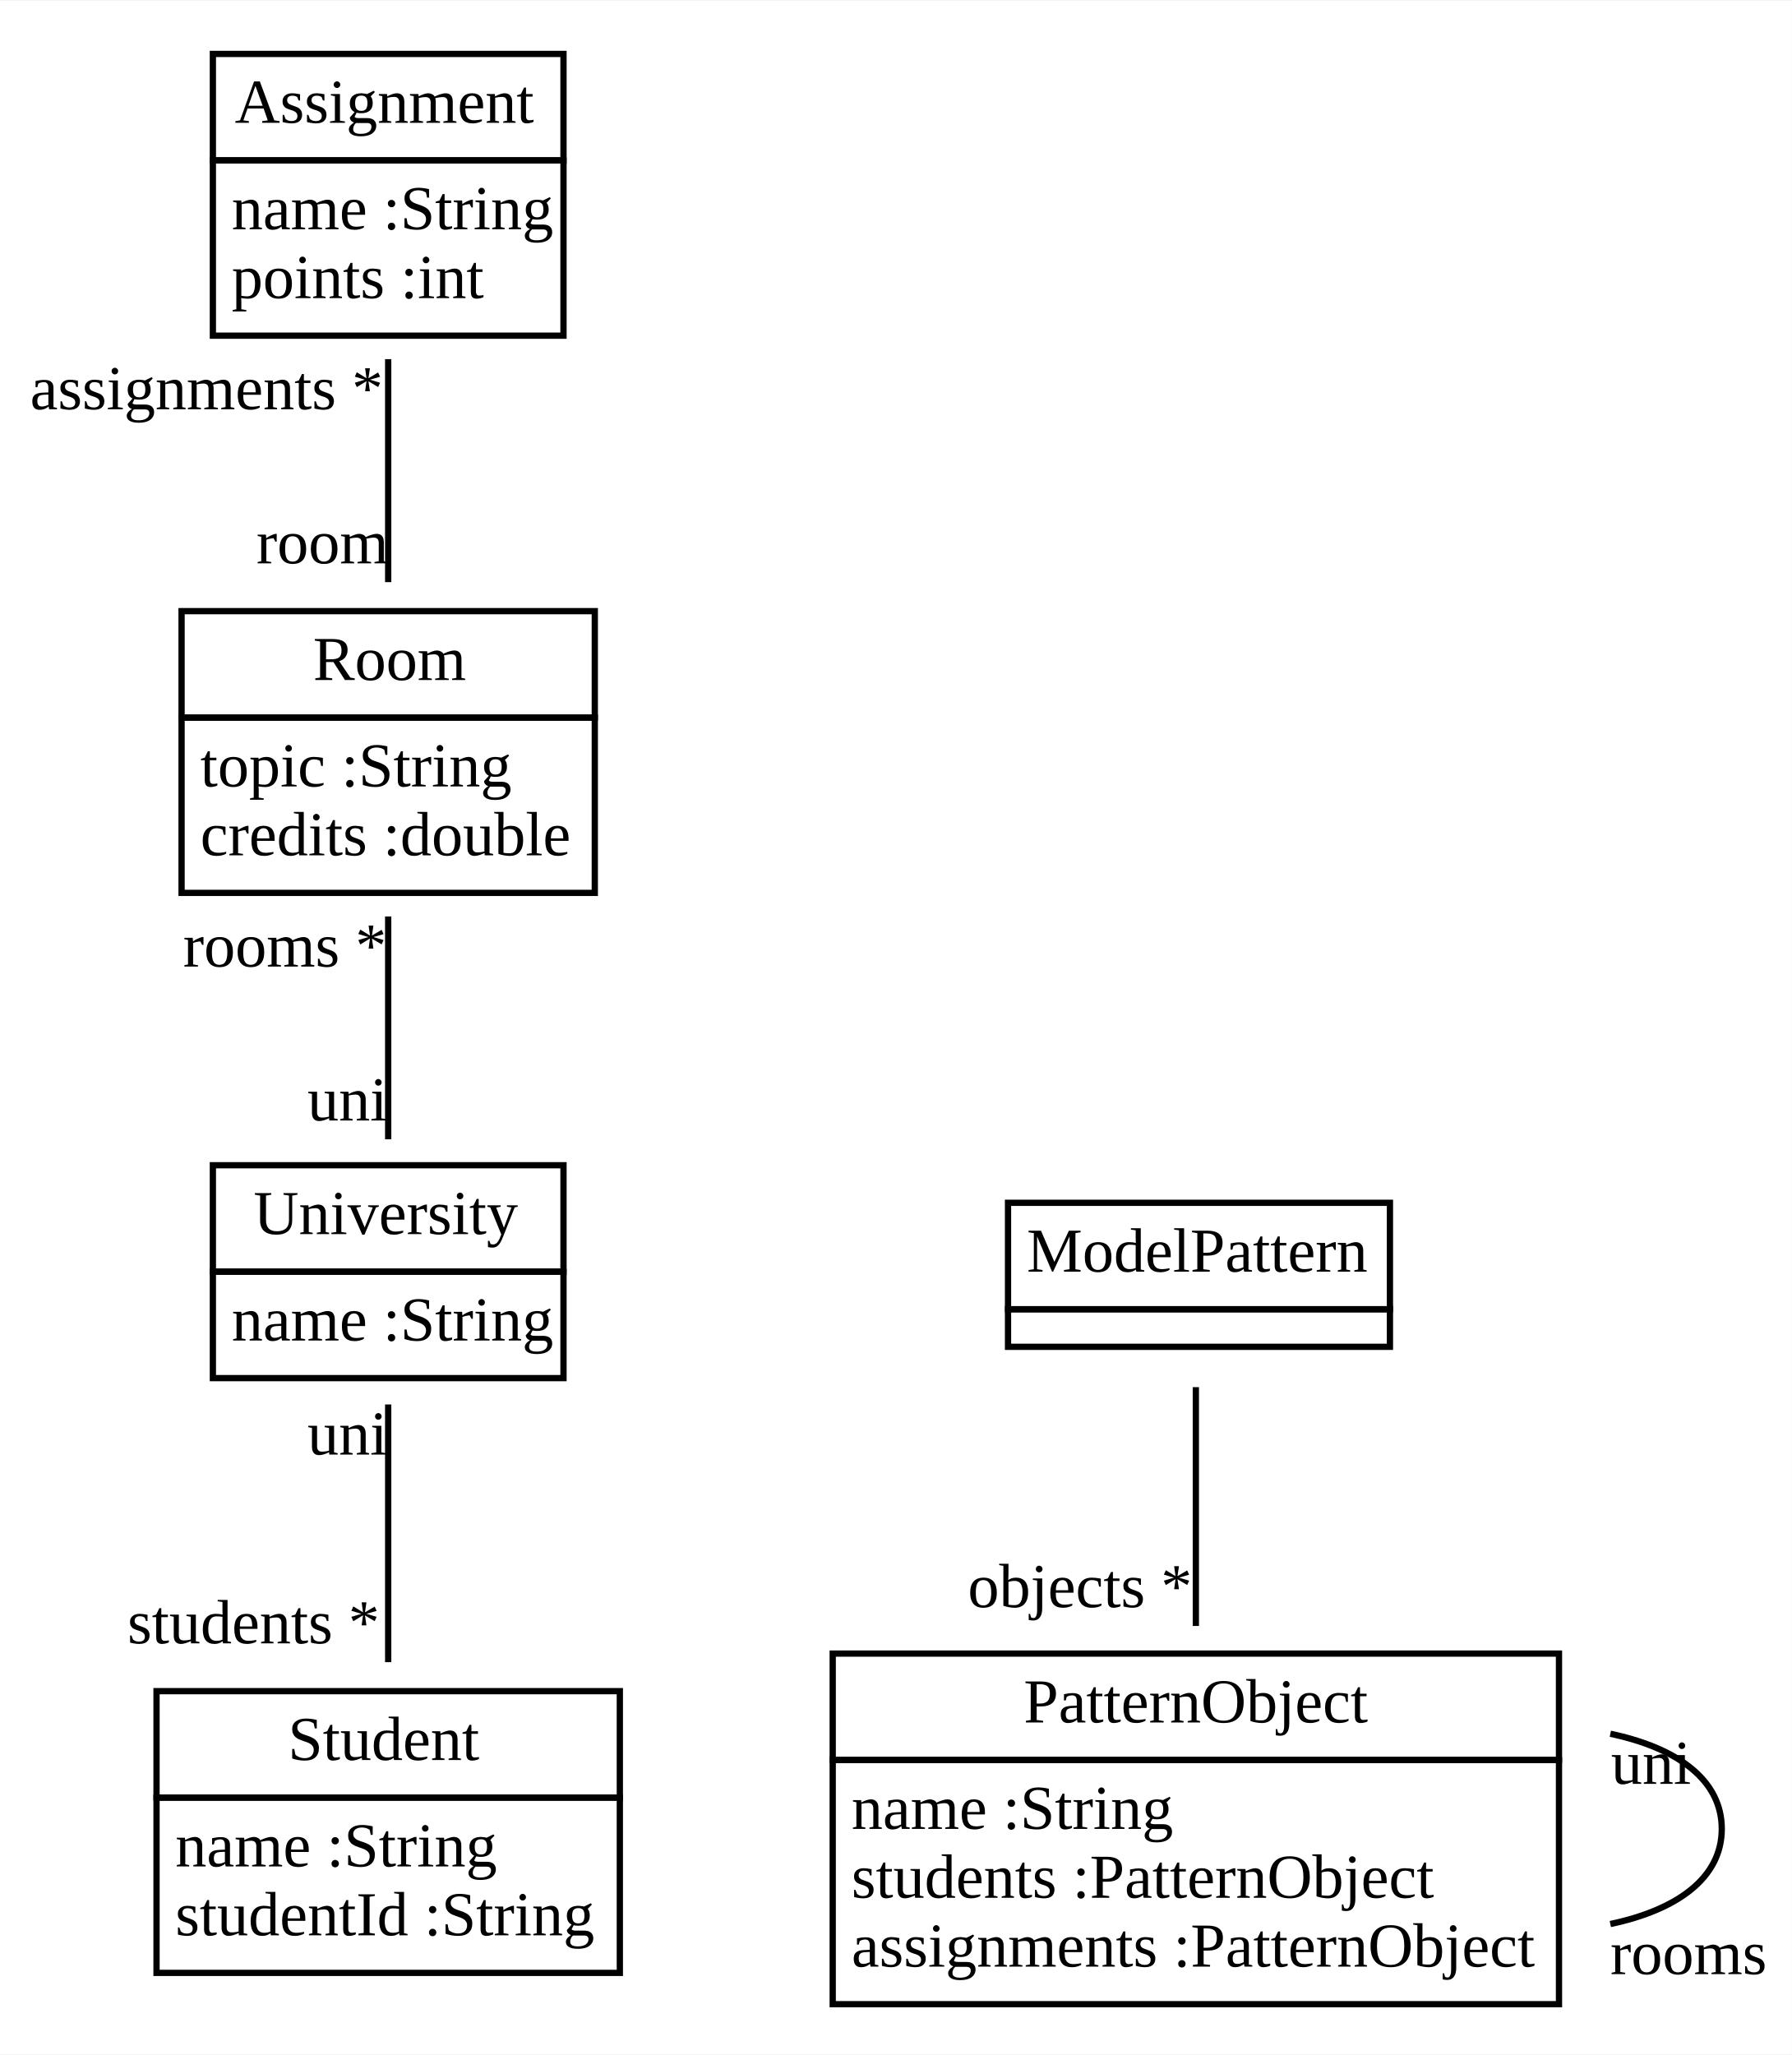
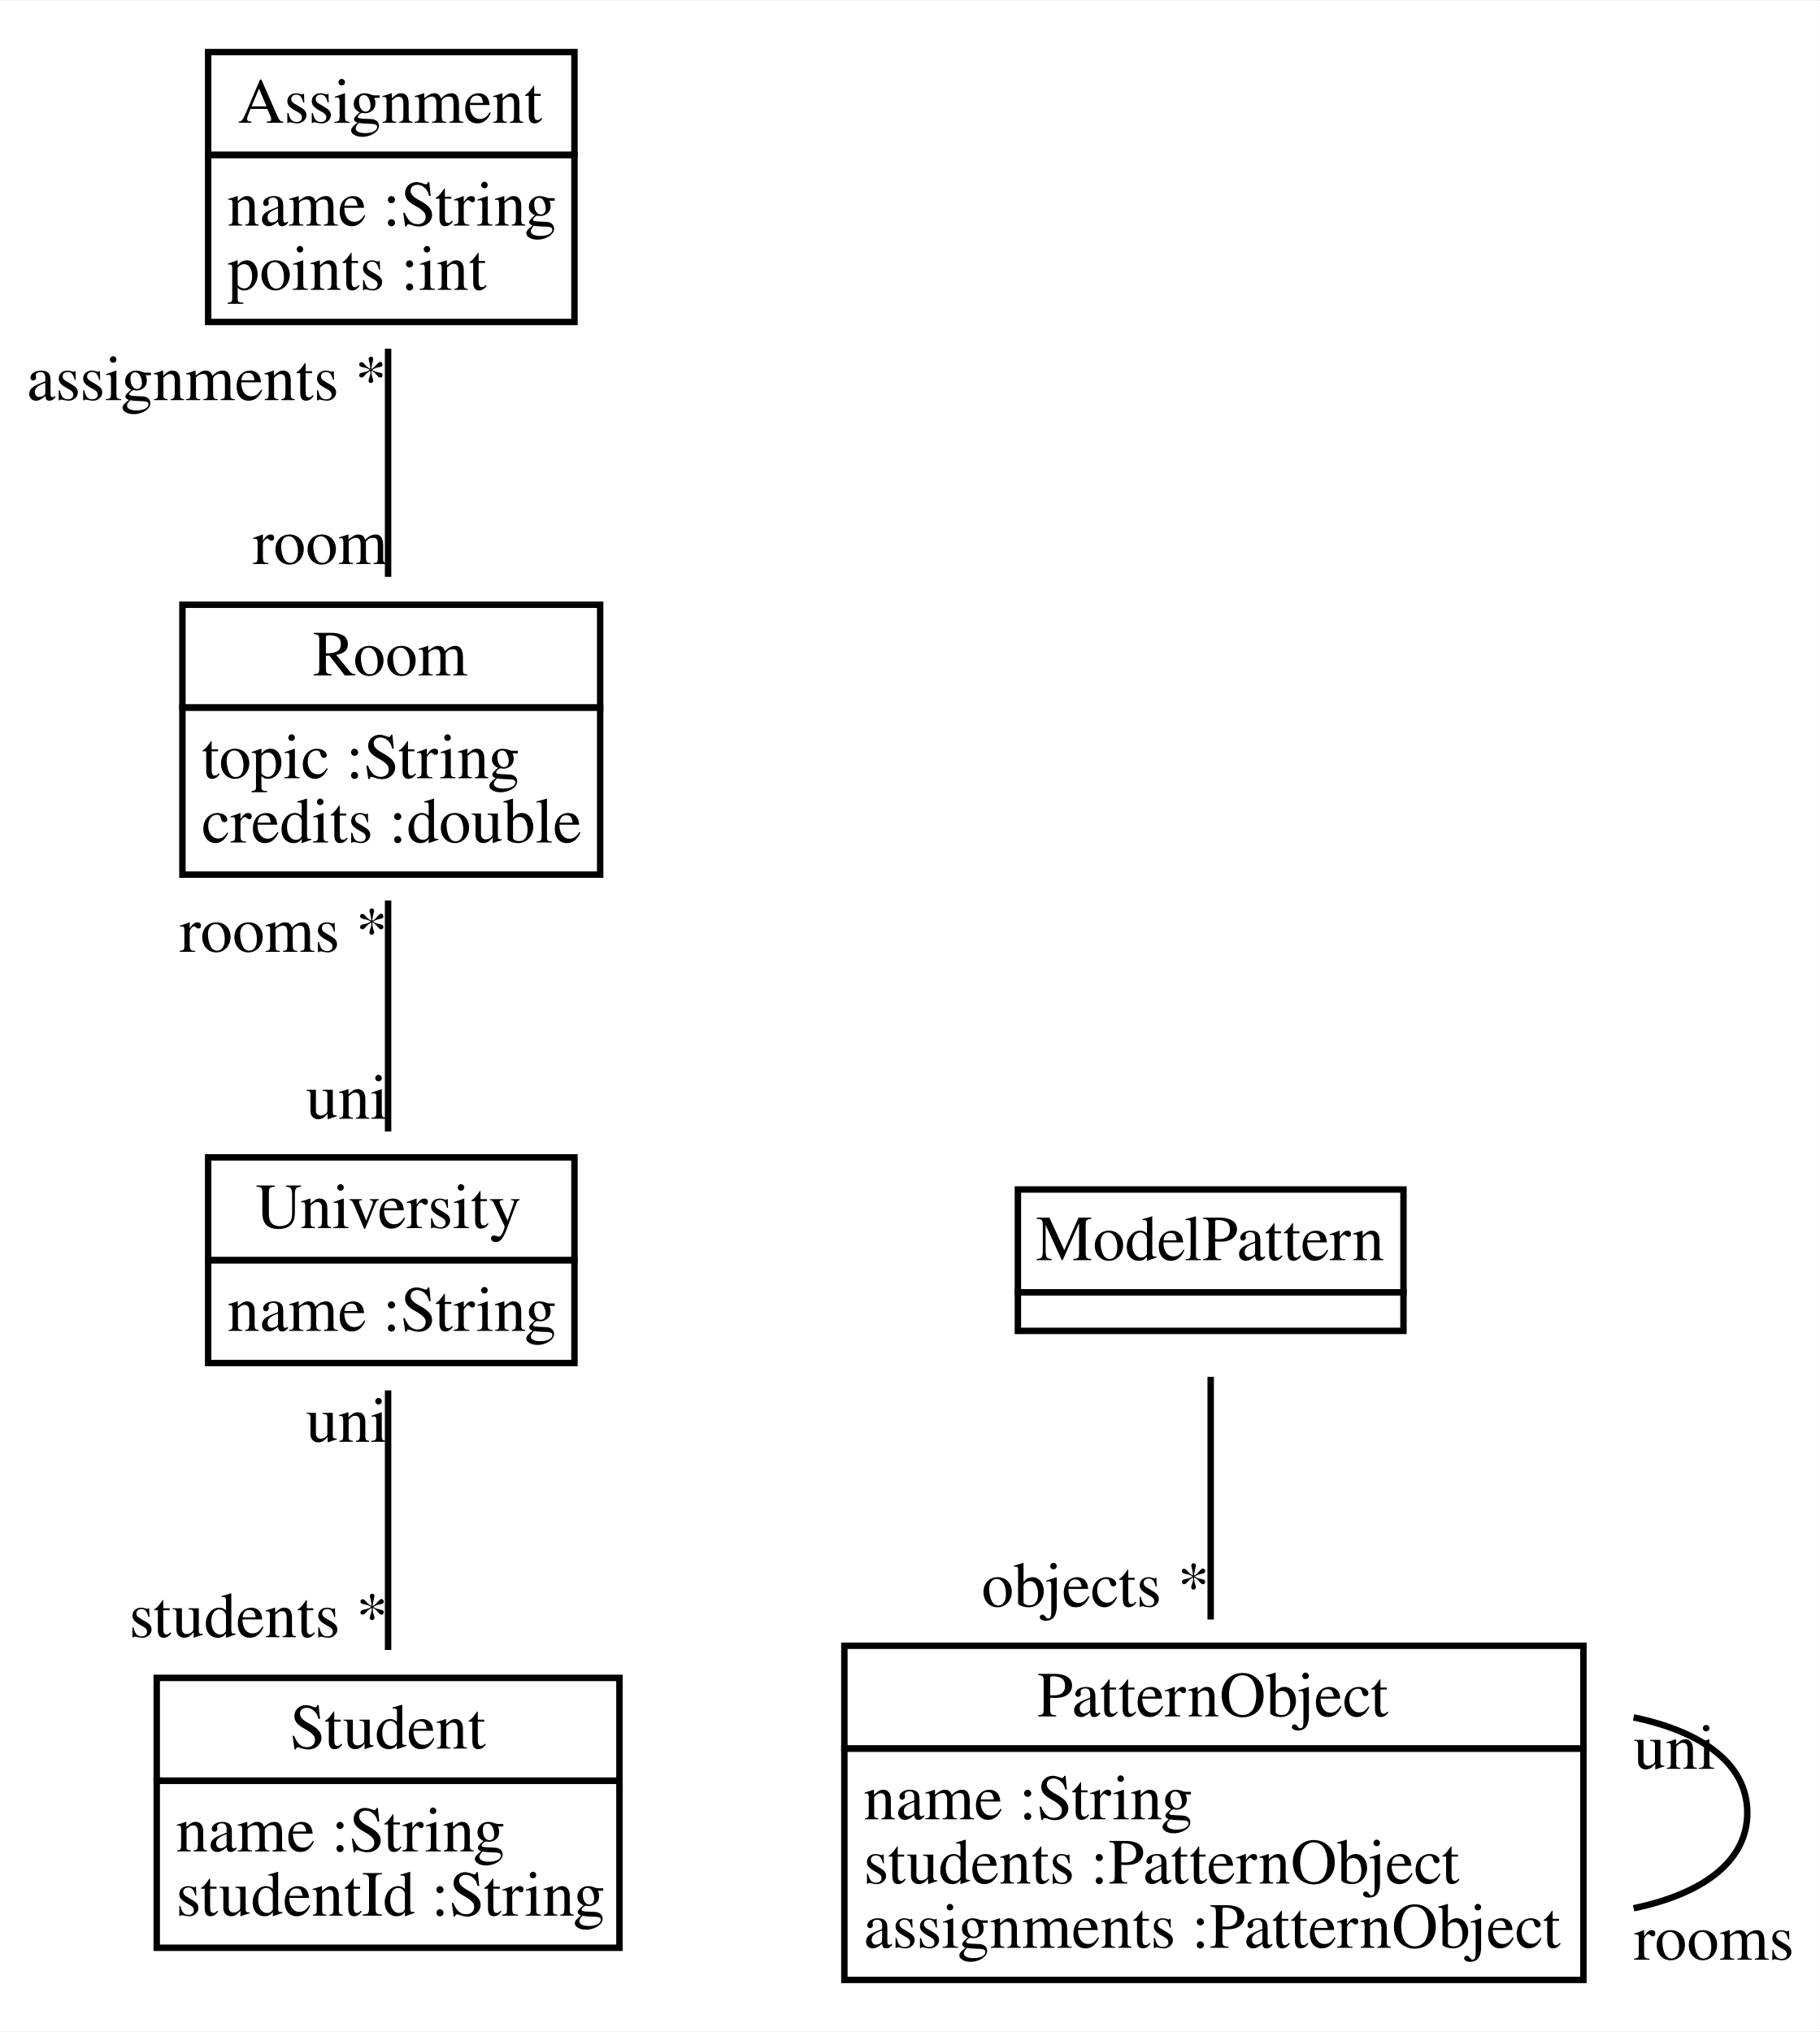
- <svg xmlns="http://www.w3.org/2000/svg" width="286pt" height="328pt" viewBox="0.00 0.00 286.20 328.00">
-   <g id="graph0" class="graph" transform="scale(1 1) rotate(0) translate(4 324)">
-     <polygon fill="white" stroke="none" points="-4,4 -4,-324 282.201,-324 282.201,4 -4,4" />
+ <svg xmlns="http://www.w3.org/2000/svg" width="283px" height="316px" viewBox="0.00 0.00 283.19 316.00">
+   <g id="graph0" class="graph" transform=" rotate(0) translate(4 312)">
+     <polygon fill="#ffffff" stroke="transparent" points="-4,4 -4,-312 279.194,-312 279.194,4 -4,4" />
    <g id="node1" class="node">
-       <polygon fill="none" stroke="black" points="30,-298.5 30,-315.5 86,-315.5 86,-298.5 30,-298.5" />
-       <text text-anchor="start" x="33.5" y="-304.5" font-family="Times New Roman,serif" font-size="10.00">Assignment</text>
-       <polygon fill="none" stroke="black" points="30,-270.5 30,-298.5 86,-298.5 86,-270.5 30,-270.5" />
-       <text text-anchor="start" x="33" y="-287.5" font-family="Times New Roman,serif" font-size="10.00">name :String</text>
-       <text text-anchor="start" x="33" y="-276.5" font-family="Times New Roman,serif" font-size="10.00">points :int</text>
+       <polygon fill="none" stroke="#000000" points="28.387,-288 28.387,-304 85.387,-304 85.387,-288 28.387,-288" />
+       <text text-anchor="start" x="32.998" y="-293" font-family="Times,serif" font-size="10.00" fill="#000000">Assignment</text>
+       <polygon fill="none" stroke="#000000" points="28.387,-262 28.387,-288 85.387,-288 85.387,-262 28.387,-262" />
+       <text text-anchor="start" x="31.387" y="-277" font-family="Times,serif" font-size="10.00" fill="#000000">name :String</text>
+       <text text-anchor="start" x="31.387" y="-267" font-family="Times,serif" font-size="10.00" fill="#000000">points :int</text>
    </g>
    <g id="node2" class="node">
-       <polygon fill="none" stroke="black" points="25,-209.5 25,-226.5 91,-226.5 91,-209.5 25,-209.5" />
-       <text text-anchor="start" x="46" y="-215.5" font-family="Times New Roman,serif" font-size="10.00">Room</text>
-       <polygon fill="none" stroke="black" points="25,-181.5 25,-209.5 91,-209.5 91,-181.5 25,-181.5" />
-       <text text-anchor="start" x="28" y="-198.5" font-family="Times New Roman,serif" font-size="10.00">topic :String</text>
-       <text text-anchor="start" x="28" y="-187.5" font-family="Times New Roman,serif" font-size="10.00">credits :double</text>
+       <polygon fill="none" stroke="#000000" points="24.387,-202 24.387,-218 89.387,-218 89.387,-202 24.387,-202" />
+       <text text-anchor="start" x="44.663" y="-207" font-family="Times,serif" font-size="10.00" fill="#000000">Room</text>
+       <polygon fill="none" stroke="#000000" points="24.387,-176 24.387,-202 89.387,-202 89.387,-176 24.387,-176" />
+       <text text-anchor="start" x="27.387" y="-191" font-family="Times,serif" font-size="10.00" fill="#000000">topic :String</text>
+       <text text-anchor="start" x="27.387" y="-181" font-family="Times,serif" font-size="10.00" fill="#000000">credits :double</text>
    </g>
    <g id="edge1" class="edge">
-       <path fill="none" stroke="black" d="M58,-231.132C58,-242.36 58,-255.509 58,-266.75" />
-       <text text-anchor="middle" x="29" y="-258.75" font-family="Times New Roman,serif" font-size="10.00">assignments *</text>
-       <text text-anchor="middle" x="47.5" y="-234.132" font-family="Times New Roman,serif" font-size="10.00">room</text>
+       <path fill="none" stroke="#000000" d="M56.387,-222.338C56.387,-233.535 56.387,-246.667 56.387,-257.843" />
+       <text text-anchor="middle" x="28.193" y="-249.843" font-family="Times,serif" font-size="10.00" fill="#000000">assignments *</text>
+       <text text-anchor="middle" x="45.833" y="-224.338" font-family="Times,serif" font-size="10.00" fill="#000000">room</text>
    </g>
    <g id="node3" class="node">
-       <polygon fill="none" stroke="black" points="30,-121 30,-138 86,-138 86,-121 30,-121" />
-       <text text-anchor="start" x="36.5" y="-127" font-family="Times New Roman,serif" font-size="10.00">University</text>
-       <polygon fill="none" stroke="black" points="30,-104 30,-121 86,-121 86,-104 30,-104" />
-       <text text-anchor="start" x="33" y="-110" font-family="Times New Roman,serif" font-size="10.00">name :String</text>
+       <polygon fill="none" stroke="#000000" points="28.387,-116 28.387,-132 85.387,-132 85.387,-116 28.387,-116" />
+       <text text-anchor="start" x="35.778" y="-121" font-family="Times,serif" font-size="10.00" fill="#000000">University</text>
+       <polygon fill="none" stroke="#000000" points="28.387,-100 28.387,-116 85.387,-116 85.387,-100 28.387,-100" />
+       <text text-anchor="start" x="31.387" y="-105" font-family="Times,serif" font-size="10.00" fill="#000000">name :String</text>
    </g>
    <g id="edge2" class="edge">
-       <path fill="none" stroke="black" d="M58,-142.146C58,-152.893 58,-166.236 58,-177.73" />
-       <text text-anchor="middle" x="41.5" y="-169.73" font-family="Times New Roman,serif" font-size="10.00">rooms *</text>
-       <text text-anchor="middle" x="51.5" y="-145.146" font-family="Times New Roman,serif" font-size="10.00">uni</text>
+       <path fill="none" stroke="#000000" d="M56.387,-136.023C56.387,-146.891 56.387,-160.43 56.387,-171.988" />
+       <text text-anchor="middle" x="40.137" y="-163.988" font-family="Times,serif" font-size="10.00" fill="#000000">rooms *</text>
+       <text text-anchor="middle" x="49.998" y="-138.023" font-family="Times,serif" font-size="10.00" fill="#000000">uni</text>
    </g>
    <g id="node4" class="node">
-       <polygon fill="none" stroke="black" points="21,-37 21,-54 95,-54 95,-37 21,-37" />
-       <text text-anchor="start" x="42" y="-43" font-family="Times New Roman,serif" font-size="10.00">Student</text>
-       <polygon fill="none" stroke="black" points="21,-9 21,-37 95,-37 95,-9 21,-9" />
-       <text text-anchor="start" x="24" y="-26" font-family="Times New Roman,serif" font-size="10.00">name :String</text>
-       <text text-anchor="start" x="24" y="-15" font-family="Times New Roman,serif" font-size="10.00">studentId :String</text>
+       <polygon fill="none" stroke="#000000" points="20.387,-35 20.387,-51 92.387,-51 92.387,-35 20.387,-35" />
+       <text text-anchor="start" x="41.108" y="-40" font-family="Times,serif" font-size="10.00" fill="#000000">Student</text>
+       <polygon fill="none" stroke="#000000" points="20.387,-9 20.387,-35 92.387,-35 92.387,-9 20.387,-9" />
+       <text text-anchor="start" x="23.387" y="-24" font-family="Times,serif" font-size="10.00" fill="#000000">name :String</text>
+       <text text-anchor="start" x="23.387" y="-14" font-family="Times,serif" font-size="10.00" fill="#000000">studentId :String</text>
    </g>
    <g id="edge3" class="edge">
-       <path fill="none" stroke="black" d="M58,-58.632C58,-71.764 58,-87.526 58,-99.787" />
-       <text text-anchor="middle" x="51.5" y="-91.787" font-family="Times New Roman,serif" font-size="10.00">uni</text>
-       <text text-anchor="middle" x="36.5" y="-61.632" font-family="Times New Roman,serif" font-size="10.00">students *</text>
+       <path fill="none" stroke="#000000" d="M56.387,-55.338C56.387,-68.22 56.387,-83.662 56.387,-95.742" />
+       <text text-anchor="middle" x="49.998" y="-87.742" font-family="Times,serif" font-size="10.00" fill="#000000">uni</text>
+       <text text-anchor="middle" x="36.248" y="-57.338" font-family="Times,serif" font-size="10.00" fill="#000000">students *</text>
    </g>
    <g id="node5" class="node">
-       <polygon fill="none" stroke="black" points="129,-43 129,-60 245,-60 245,-43 129,-43" />
-       <text text-anchor="start" x="159.5" y="-49" font-family="Times New Roman,serif" font-size="10.00">PatternObject</text>
-       <polygon fill="none" stroke="black" points="129,-4 129,-43 245,-43 245,-4 129,-4" />
-       <text text-anchor="start" x="132" y="-32" font-family="Times New Roman,serif" font-size="10.00">name :String</text>
-       <text text-anchor="start" x="132" y="-21" font-family="Times New Roman,serif" font-size="10.00">students :PatternObject</text>
-       <text text-anchor="start" x="132" y="-10" font-family="Times New Roman,serif" font-size="10.00">assignments :PatternObject</text>
+       <polygon fill="none" stroke="#000000" points="127.387,-40 127.387,-56 242.387,-56 242.387,-40 127.387,-40" />
+       <text text-anchor="start" x="157.397" y="-45" font-family="Times,serif" font-size="10.00" fill="#000000">PatternObject</text>
+       <polygon fill="none" stroke="#000000" points="127.387,-4 127.387,-40 242.387,-40 242.387,-4 127.387,-4" />
+       <text text-anchor="start" x="130.387" y="-29" font-family="Times,serif" font-size="10.00" fill="#000000">name :String</text>
+       <text text-anchor="start" x="130.387" y="-19" font-family="Times,serif" font-size="10.00" fill="#000000">students :PatternObject</text>
+       <text text-anchor="start" x="130.387" y="-9" font-family="Times,serif" font-size="10.00" fill="#000000">assignments :PatternObject</text>
    </g>
    <g id="edge4" class="edge">
-       <path fill="none" stroke="black" d="M253.201,-16.805C263.768,-19.029 271,-24.094 271,-32 271,-39.906 263.768,-44.971 253.201,-47.195" />
-       <text text-anchor="middle" x="259.701" y="-39.195" font-family="Times New Roman,serif" font-size="10.00">uni</text>
-       <text text-anchor="middle" x="265.701" y="-8.805" font-family="Times New Roman,serif" font-size="10.00">rooms</text>
+       <path fill="none" stroke="#000000" d="M250.194,-15.15C260.697,-17.324 267.887,-22.273 267.887,-30 267.887,-37.727 260.697,-42.676 250.194,-44.849" />
+       <text text-anchor="middle" x="256.583" y="-36.849" font-family="Times,serif" font-size="10.00" fill="#000000">uni</text>
+       <text text-anchor="middle" x="262.694" y="-7.151" font-family="Times,serif" font-size="10.00" fill="#000000">rooms</text>
    </g>
    <g id="node6" class="node">
-       <polygon fill="none" stroke="black" points="157,-115 157,-132 218,-132 218,-115 157,-115" />
-       <text text-anchor="start" x="160" y="-121" font-family="Times New Roman,serif" font-size="10.00">ModelPattern</text>
-       <polygon fill="none" stroke="black" points="157,-109 157,-115 218,-115 218,-109 157,-109" />
+       <polygon fill="none" stroke="#000000" points="154.387,-111 154.387,-127 214.387,-127 214.387,-111 154.387,-111" />
+       <text text-anchor="start" x="157.17" y="-116" font-family="Times,serif" font-size="10.00" fill="#000000">ModelPattern</text>
+       <polygon fill="none" stroke="#000000" points="154.387,-105 154.387,-111 214.387,-111 214.387,-105 154.387,-105" />
    </g>
    <g id="edge5" class="edge">
-       <path fill="none" stroke="black" d="M187,-64.409C187,-77.258 187,-91.637 187,-102.551" />
-       <text text-anchor="middle" x="168.5" y="-67.409" font-family="Times New Roman,serif" font-size="10.00">objects *</text>
+       <path fill="none" stroke="#000000" d="M184.387,-60.079C184.387,-72.672 184.387,-86.896 184.387,-97.847" />
+       <text text-anchor="middle" x="166.474" y="-62.079" font-family="Times,serif" font-size="10.00" fill="#000000">objects *</text>
    </g>
  </g>
</svg>
